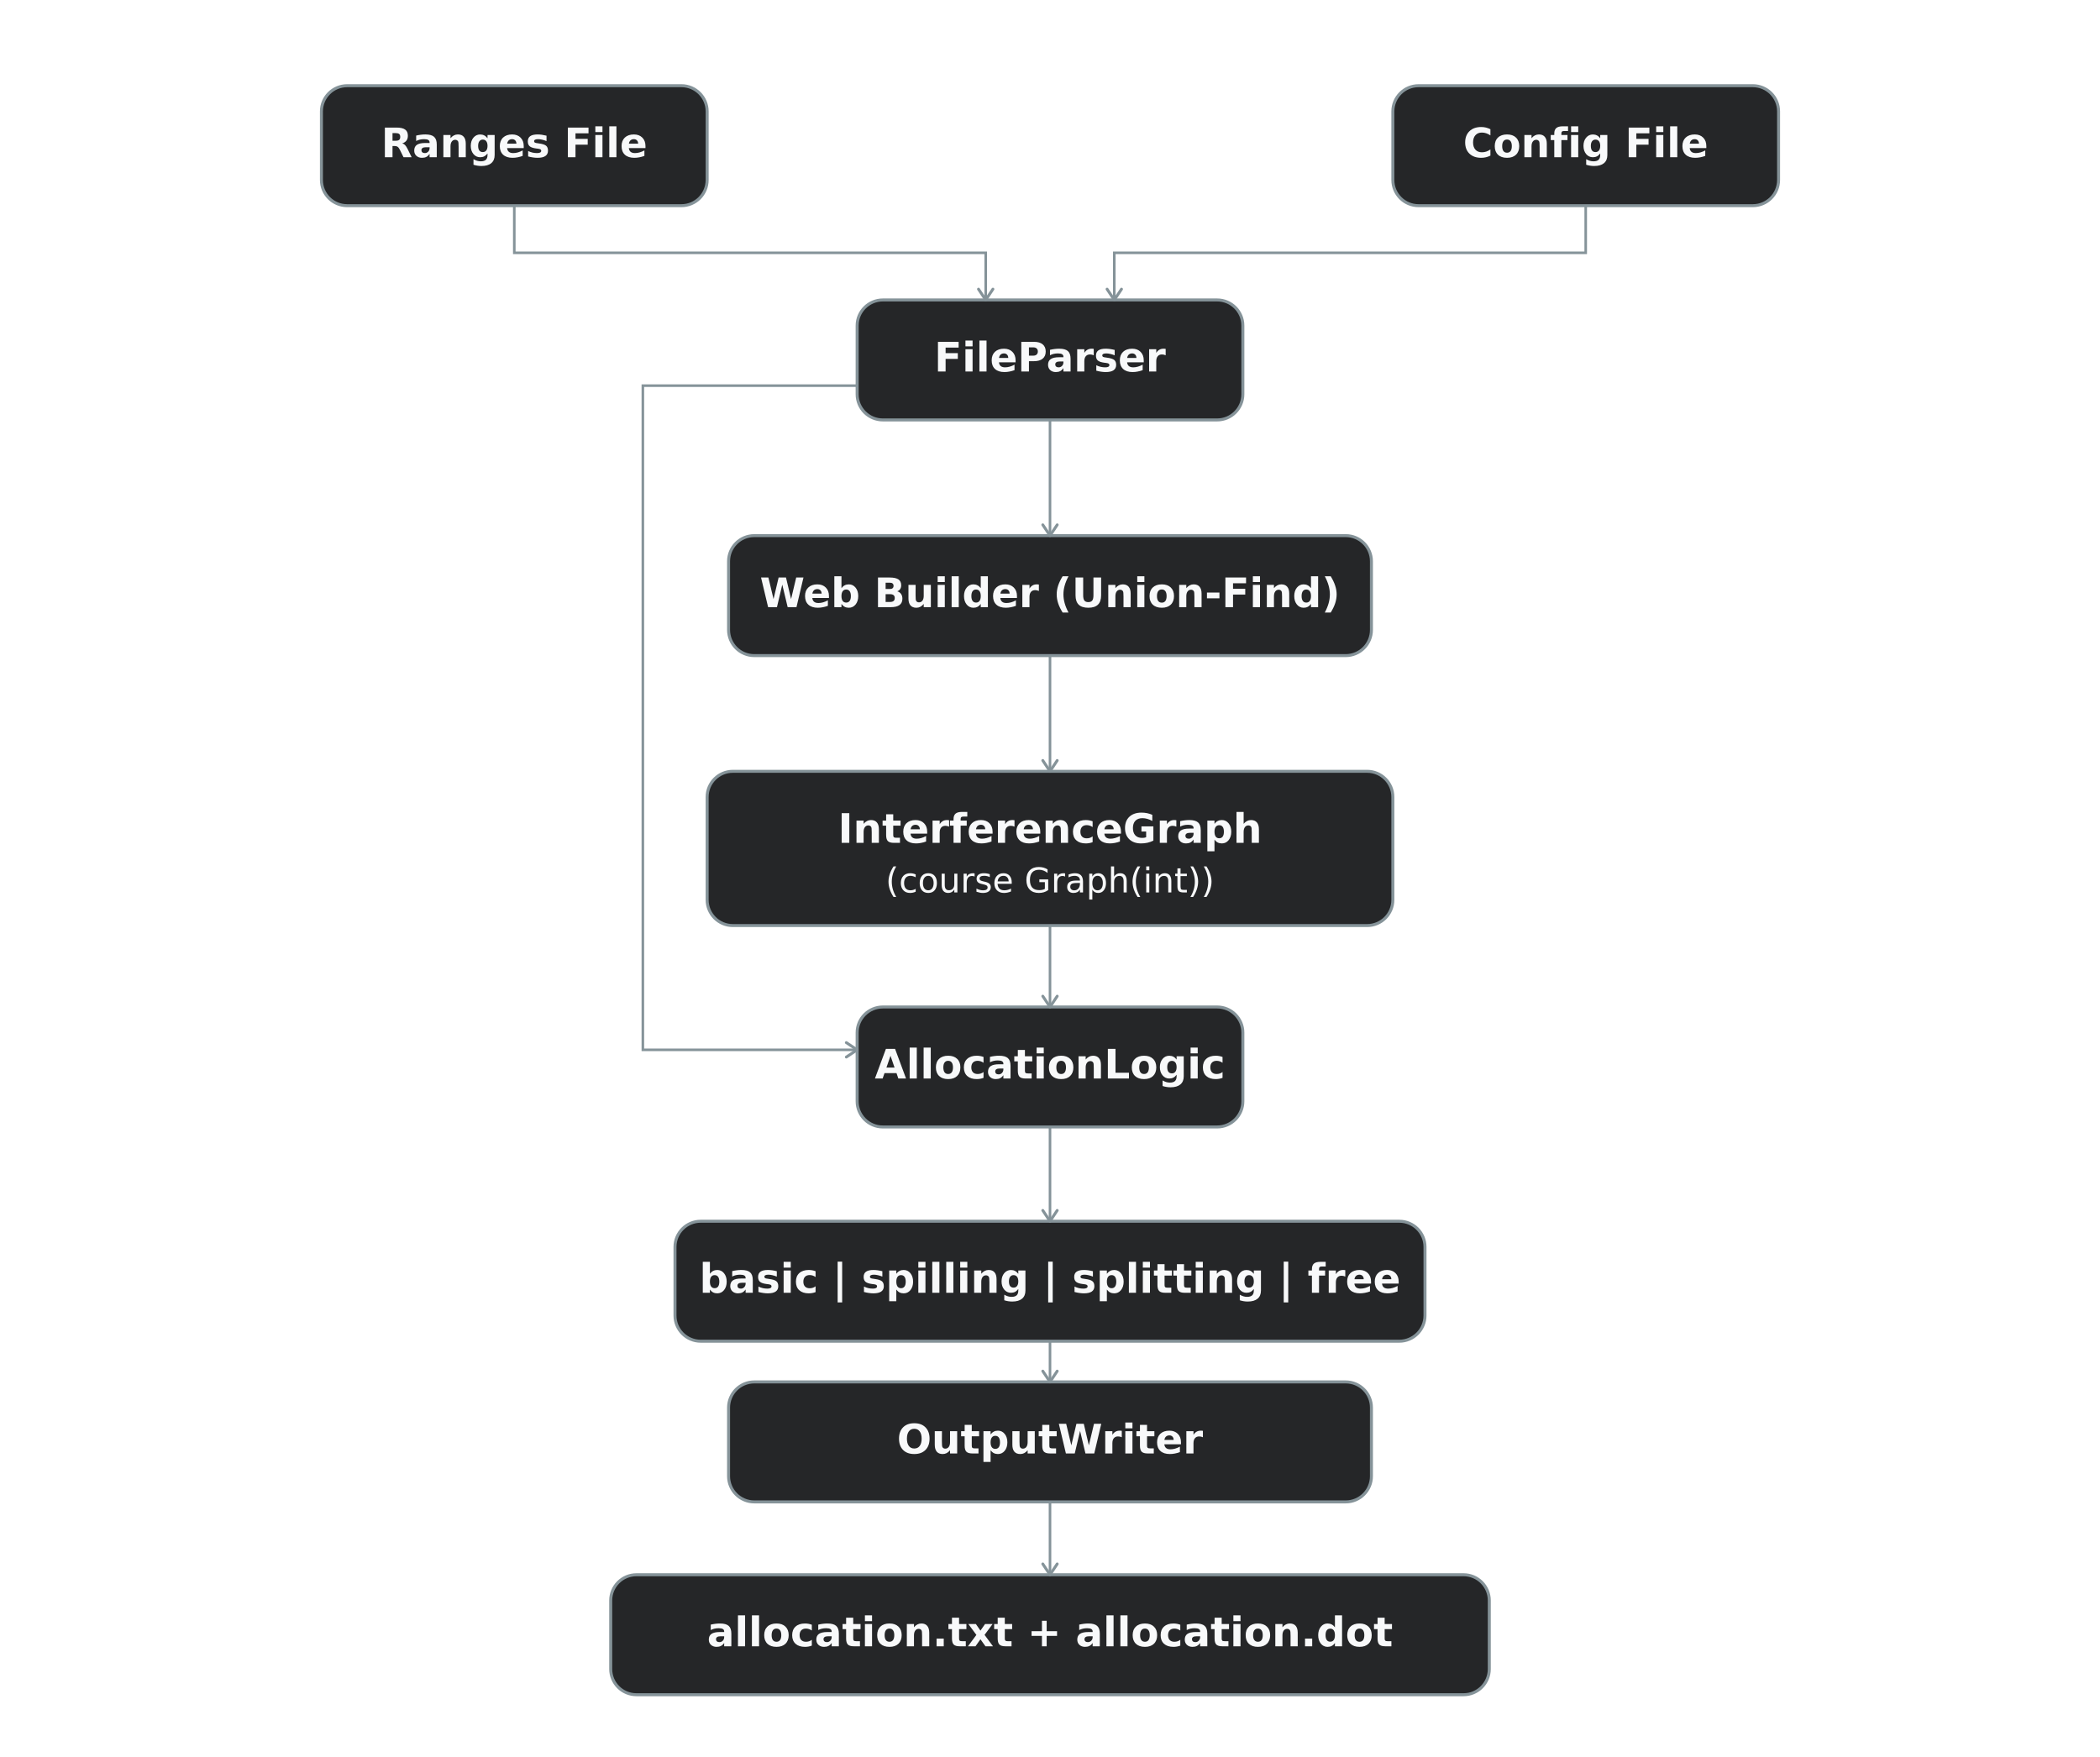
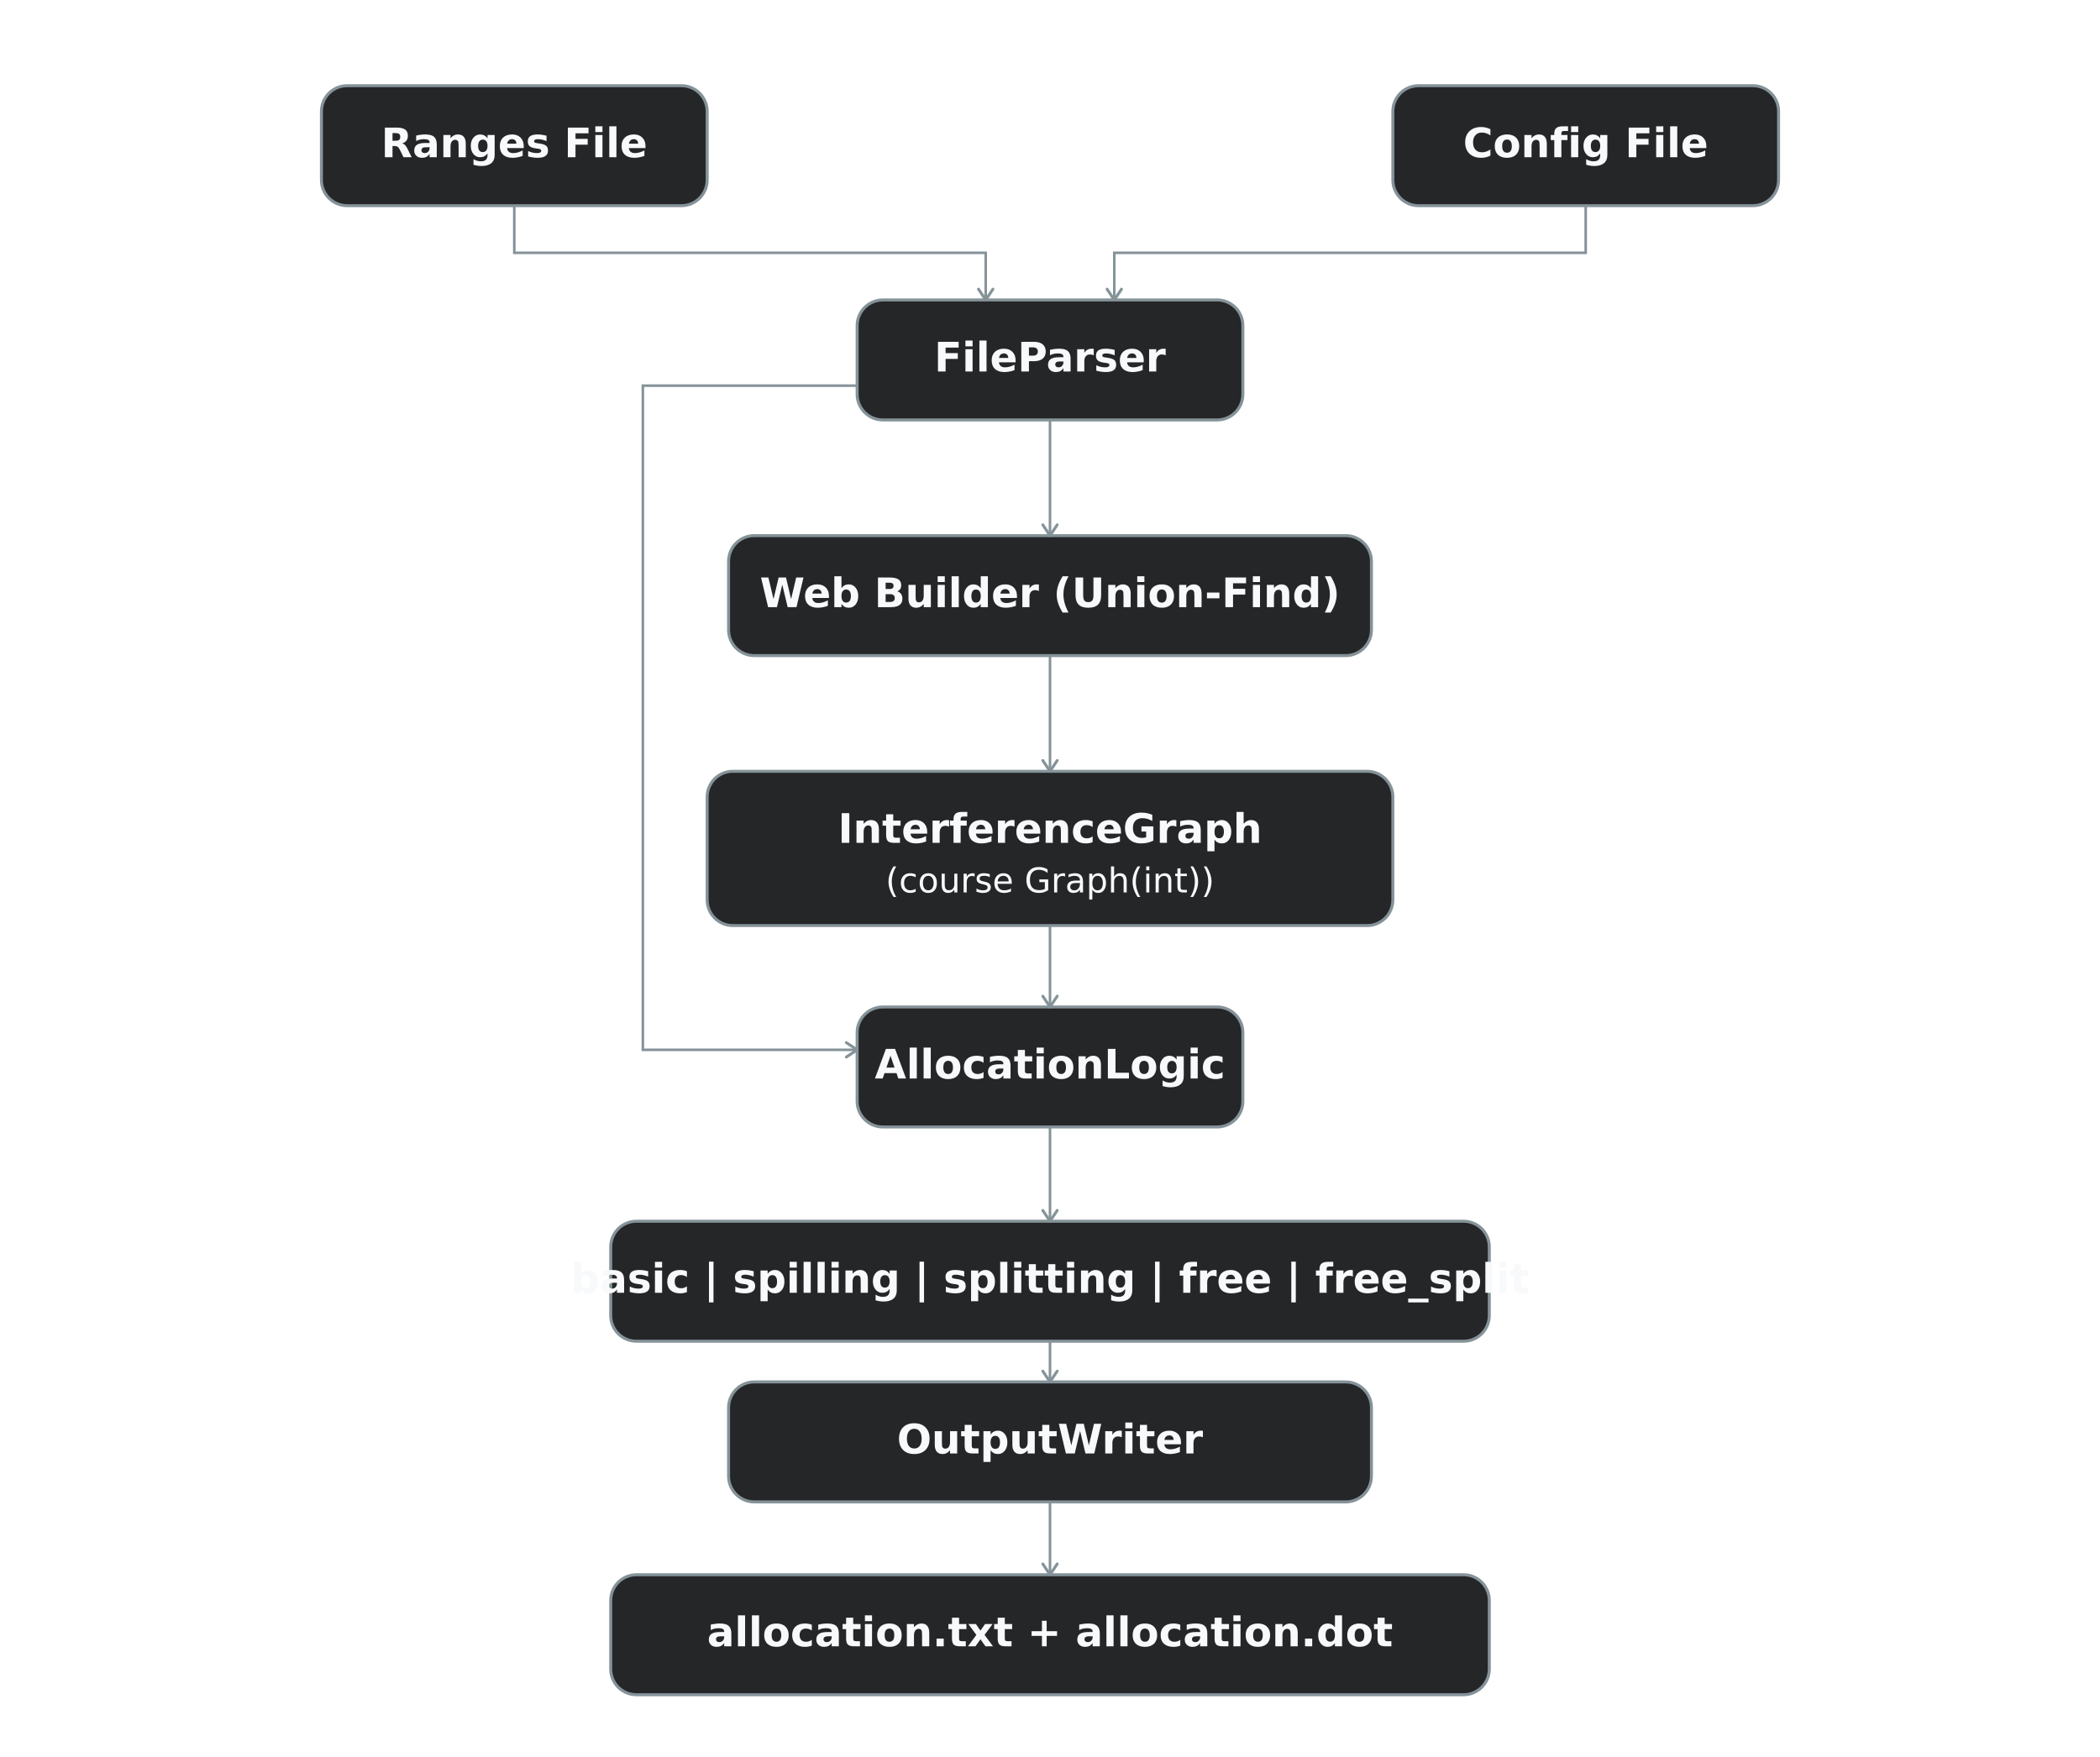
<svg xmlns="http://www.w3.org/2000/svg" width="980" height="820" viewBox="0 0 980 820">
  <defs>
    <marker id="arrow" viewBox="0 0 10 10" refX="8" refY="5" markerWidth="7" markerHeight="7" orient="auto-start-reverse">
      <path d="M2 1L8 5L2 9" fill="none" stroke="#859399" stroke-width="1.6" stroke-linecap="round" stroke-linejoin="round" />
    </marker>
    <style>
      text { font-family: "DejaVu Sans", sans-serif; }
      .node { fill: #252628; stroke: #859399; stroke-width: 1.4; rx: 12; ry: 12; }
      .edge { stroke: #859399; stroke-width: 1.2; fill: none; marker-end: url(#arrow); }
      .label { fill: #f8f9fa; font-size: 19px; font-weight: 600; text-anchor: middle; dominant-baseline: middle; }
      .small { fill: #f8f9fa; font-size: 16px; text-anchor: middle; dominant-baseline: middle; }
    </style>
  </defs>
  <rect x="0" y="0" width="980" height="820" fill="transparent" />
  <rect class="node" x="150" y="40" width="180" height="56" fill="#252628" stroke="#44b86f" />
  <text class="label" x="240" y="68">Ranges File</text>
  <rect class="node" x="650" y="40" width="180" height="56" fill="#252628" stroke="#f3a600" />
  <text class="label" x="740" y="68">Config File</text>
  <rect class="node" x="400" y="140" width="180" height="56" fill="#252628" stroke="#1982d2" />
  <text class="label" x="490" y="168">FileParser</text>
  <rect class="node" x="340" y="250" width="300" height="56" fill="#252628" stroke="#44b86f" />
  <text class="label" x="490" y="278">Web Builder (Union-Find)</text>
  <rect class="node" x="330" y="360" width="320" height="72" fill="#252628" stroke="#f3a600" />
  <text class="label" x="490" y="388">InterferenceGraph</text>
  <text class="small" x="490" y="412">(course Graph(int))</text>
  <rect class="node" x="400" y="470" width="180" height="56" fill="#252628" stroke="#d67c3b" />
  <text class="label" x="490" y="498">AllocationLogic</text>
-   <rect class="node" x="315" y="570" width="350" height="56" fill="#252628" stroke="#7661b3" />
-   <text class="label" x="490" y="598">basic | spilling | splitting | free</text>
+   <rect class="node" x="285" y="570" width="410" height="56" fill="#252628" stroke="#7661b3" />
+   <text class="label" x="490" y="598">basic | spilling | splitting | free | free_split</text>
  <rect class="node" x="340" y="645" width="300" height="56" fill="#252628" stroke="#46aaa5" />
  <text class="label" x="490" y="673">OutputWriter</text>
  <rect class="node" x="285" y="735" width="410" height="56" fill="#252628" stroke="#cc99cd" />
  <text class="label" x="490" y="763">allocation.txt + allocation.dot</text>
  <path class="edge" d="M240 96 L240 118 L460 118 L460 140" />
  <path class="edge" d="M740 96 L740 118 L520 118 L520 140" />
  <path class="edge" d="M490 196 L490 250" />
  <path class="edge" d="M490 306 L490 360" />
  <path class="edge" d="M490 432 L490 470" />
  <path class="edge" d="M490 526 L490 570" />
  <path class="edge" d="M490 626 L490 645" />
  <path class="edge" d="M490 701 L490 735" />
  <path class="edge" d="M400 180 L300 180 L300 490 L400 490" />
  <text x="345" y="186" fill="#859399" font-family="DejaVu Sans" font-size="14" text-anchor="middle"> </text>
  <text x="560" y="186" fill="#859399" font-family="DejaVu Sans" font-size="14" text-anchor="middle"> </text>
</svg>
